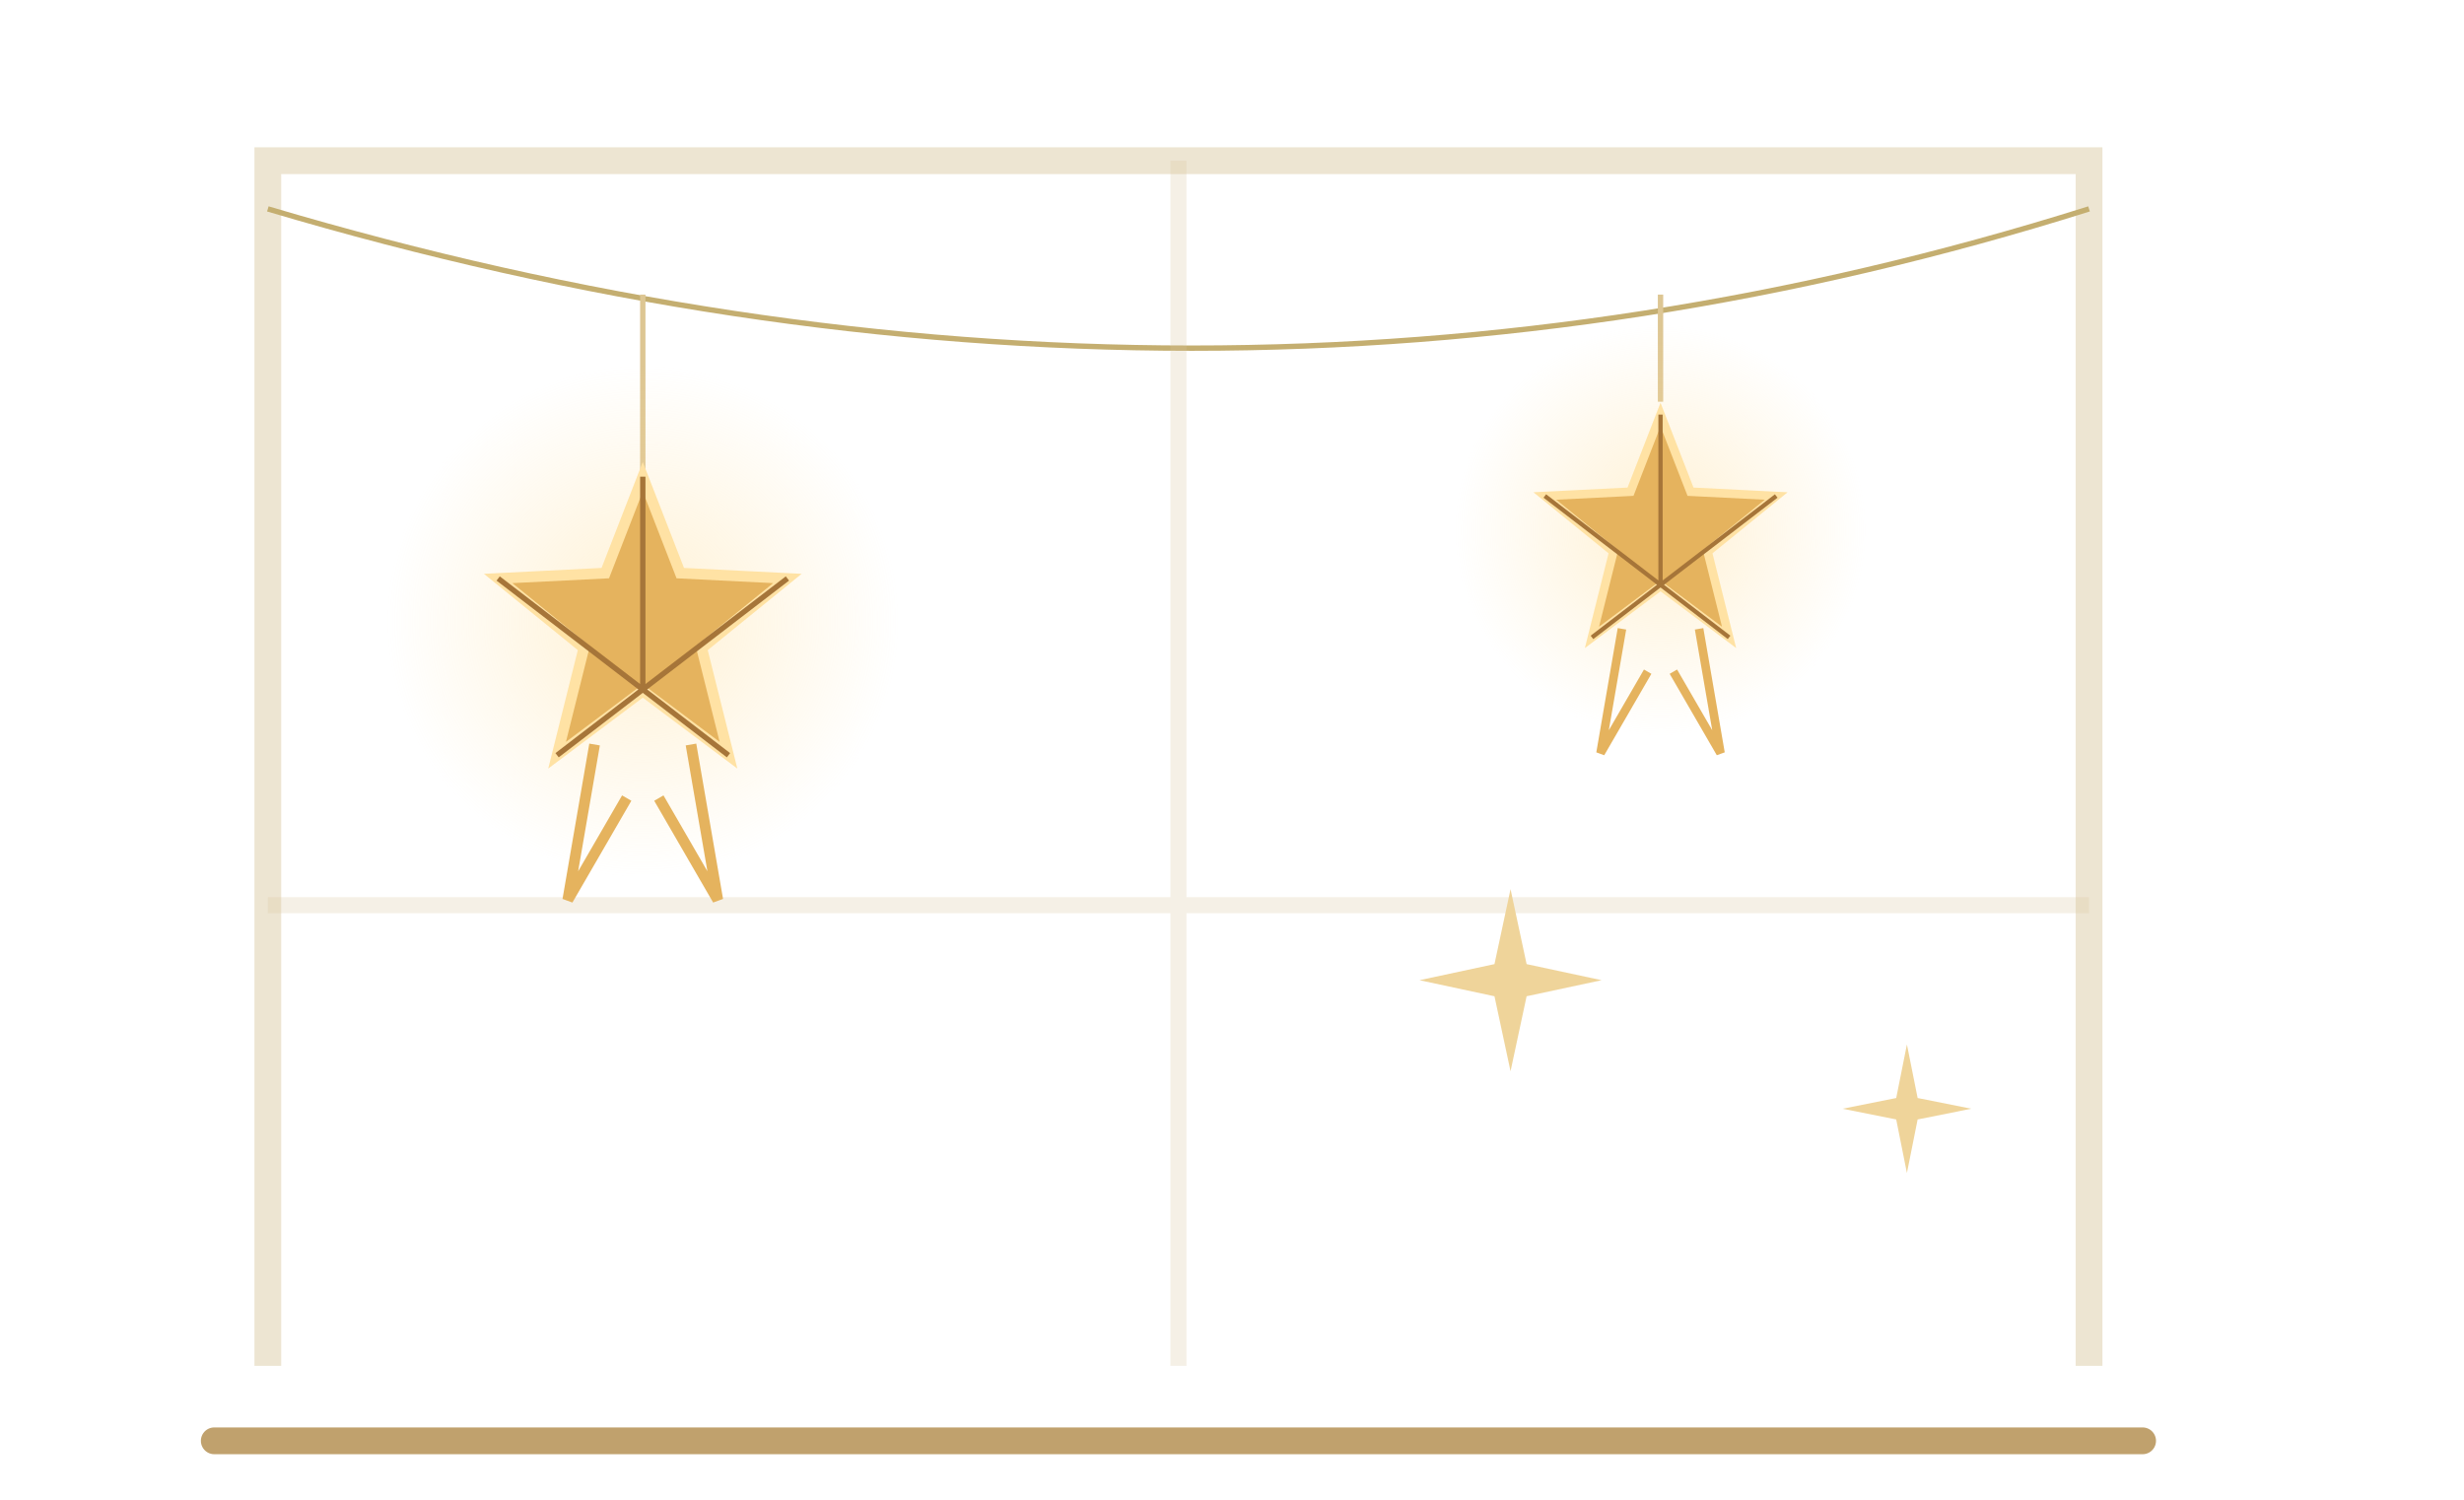
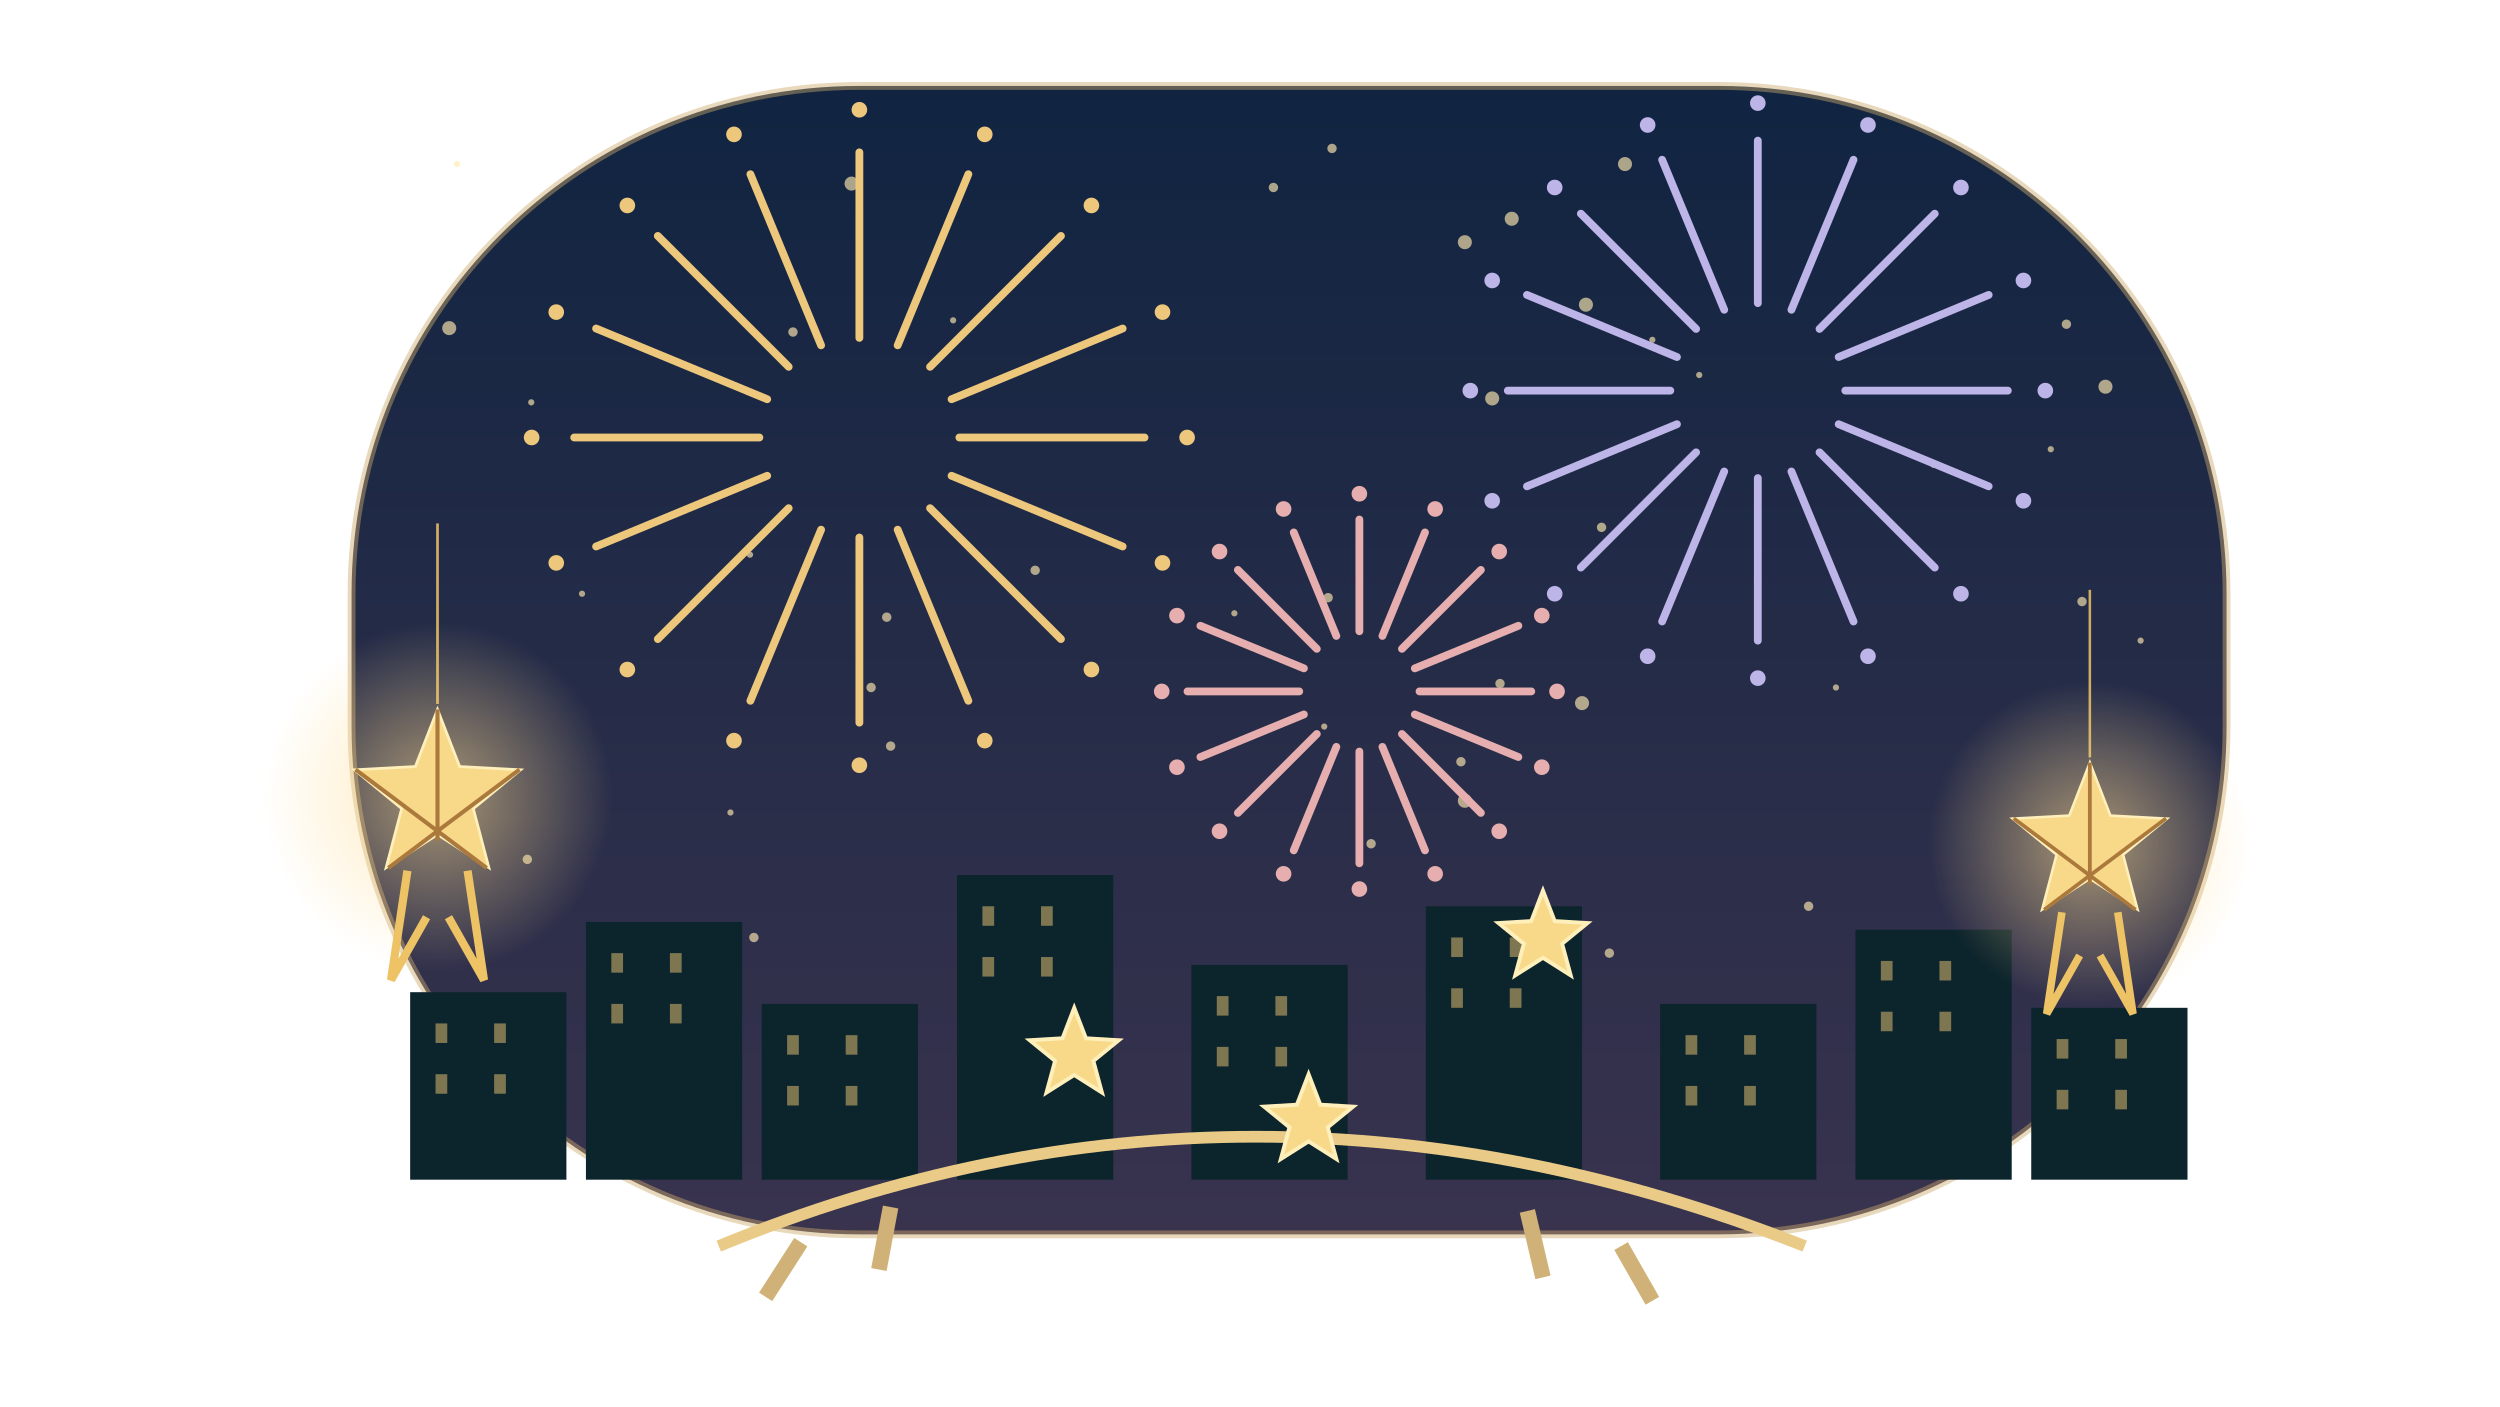
- <svg xmlns="http://www.w3.org/2000/svg" viewBox="0 0 460 280" fill="none">
+ <svg xmlns="http://www.w3.org/2000/svg" viewBox="0 0 640 360" fill="none">
  <defs>
-     <radialGradient id="halo">
-       <stop stop-color="#ffe0a0" stop-opacity=".45" />
-       <stop offset="1" stop-color="#ffe0a0" stop-opacity="0" />
+     <radialGradient id="glow">
+       <stop stop-color="#ffdc91" stop-opacity=".6" />
+       <stop offset="1" stop-color="#ffdc91" stop-opacity="0" />
    </radialGradient>
-     <g id="parol">
-       <circle r="48" fill="url(#halo)" />
-       <path d="m0-27 7 18 20 1-16 13 5 20L0 13-16 25l5-20-16-13 20-1Z" fill="#e5b35e" stroke="#ffe2a4" stroke-width="2" />
-       <path d="M0-27V13M-27-8 16 25M27-8-16 25" stroke="#a67539" />
-       <path d="m-9 23-5 29 11-19m12-10 5 29L3 33" stroke="#e5b35e" stroke-width="2" />
-     </g>
+     <linearGradient id="pine" x2="1" y2="1">
+       <stop stop-color="#6caa79" />
+       <stop offset="1" stop-color="#204c39" />
+     </linearGradient>
+     <linearGradient id="sky" x2="0" y2="1">
+       <stop stop-color="#102441" />
+       <stop offset="1" stop-color="#39334e" />
+     </linearGradient>
  </defs>
-   <path d="M50 255V30h340v225" stroke="#d8c79c" stroke-opacity=".45" stroke-width="5" />
-   <path d="M50 39Q225 91 390 39" stroke="#c4ae70" />
-   <path d="M220 30v225M50 169h340" stroke="#d8c79c" stroke-opacity=".25" stroke-width="3" />
-   <g class="glow">
-     <path d="M120 55v38M310 55v20" stroke="#ddc693" />
-     <use href="#parol" transform="translate(120 116)" />
-     <use href="#parol" transform="translate(310 99) scale(.8)" />
+   <rect x="90" y="22" width="480" height="294" rx="130" fill="url(#sky)" stroke="#cda96c" stroke-opacity=".45" stroke-width="2" />
+   <circle cx="412" cy="244" r="1.2" fill="#ffe9b0" opacity=".65" />
+   <circle cx="203" cy="85" r="1.2" fill="#ffe9b0" opacity=".65" />
+   <circle cx="187" cy="208" r="0.8" fill="#ffe9b0" opacity=".65" />
+   <circle cx="218" cy="47" r="1.8" fill="#ffe9b0" opacity=".65" />
+   <circle cx="266" cy="241" r="1.2" fill="#ffe9b0" opacity=".65" />
+   <circle cx="525" cy="115" r="0.8" fill="#ffe9b0" opacity=".65" />
+   <circle cx="192" cy="142" r="0.8" fill="#ffe9b0" opacity=".65" />
+   <circle cx="463" cy="232" r="1.2" fill="#ffe9b0" opacity=".65" />
+   <circle cx="539" cy="99" r="1.8" fill="#ffe9b0" opacity=".65" />
+   <circle cx="316" cy="157" r="0.8" fill="#ffe9b0" opacity=".65" />
+   <circle cx="387" cy="56" r="1.8" fill="#ffe9b0" opacity=".65" />
+   <circle cx="435" cy="96" r="0.8" fill="#ffe9b0" opacity=".65" />
+   <circle cx="382" cy="102" r="1.8" fill="#ffe9b0" opacity=".65" />
+   <circle cx="193" cy="240" r="1.2" fill="#ffe9b0" opacity=".65" />
+   <circle cx="135" cy="220" r="1.2" fill="#ffe9b0" opacity=".65" />
+   <circle cx="410" cy="135" r="1.2" fill="#ffe9b0" opacity=".65" />
+   <circle cx="223" cy="176" r="1.2" fill="#ffe9b0" opacity=".65" />
+   <circle cx="374" cy="195" r="1.2" fill="#ffe9b0" opacity=".65" />
+   <circle cx="149" cy="152" r="0.8" fill="#ffe9b0" opacity=".65" />
+   <circle cx="227" cy="158" r="1.2" fill="#ffe9b0" opacity=".65" />
+   <circle cx="529" cy="83" r="1.2" fill="#ffe9b0" opacity=".65" />
+   <circle cx="416" cy="42" r="1.8" fill="#ffe9b0" opacity=".65" />
+   <circle cx="405" cy="180" r="1.8" fill="#ffe9b0" opacity=".65" />
+   <circle cx="326" cy="48" r="1.2" fill="#ffe9b0" opacity=".65" />
+   <circle cx="406" cy="78" r="1.8" fill="#ffe9b0" opacity=".65" />
+   <circle cx="228" cy="191" r="1.2" fill="#ffe9b0" opacity=".65" />
+   <circle cx="298" cy="79" r="0.8" fill="#ffe9b0" opacity=".65" />
+   <circle cx="265" cy="146" r="1.2" fill="#ffe9b0" opacity=".65" />
+   <circle cx="339" cy="186" r="0.8" fill="#ffe9b0" opacity=".65" />
+   <circle cx="375" cy="62" r="1.8" fill="#ffe9b0" opacity=".65" />
+   <circle cx="115" cy="84" r="1.8" fill="#ffe9b0" opacity=".65" />
+   <circle cx="470" cy="176" r="0.8" fill="#ffe9b0" opacity=".65" />
+   <circle cx="340" cy="153" r="1.2" fill="#ffe9b0" opacity=".65" />
+   <circle cx="548" cy="164" r="0.8" fill="#ffe9b0" opacity=".65" />
+   <circle cx="384" cy="175" r="1.2" fill="#ffe9b0" opacity=".65" />
+   <circle cx="341" cy="38" r="1.2" fill="#ffe9b0" opacity=".65" />
+   <circle cx="244" cy="82" r="0.8" fill="#ffe9b0" opacity=".65" />
+   <circle cx="533" cy="154" r="1.2" fill="#ffe9b0" opacity=".65" />
+   <circle cx="495" cy="119" r="0.8" fill="#ffe9b0" opacity=".65" />
+   <circle cx="136" cy="103" r="0.8" fill="#ffe9b0" opacity=".65" />
+   <circle cx="375" cy="205" r="1.8" fill="#ffe9b0" opacity=".65" />
+   <circle cx="117" cy="42" r="0.8" fill="#ffe9b0" opacity=".65" />
+   <circle cx="351" cy="216" r="1.2" fill="#ffe9b0" opacity=".65" />
+   <circle cx="423" cy="87" r="0.8" fill="#ffe9b0" opacity=".65" />
+   <circle cx="508" cy="244" r="0.8" fill="#ffe9b0" opacity=".65" />
+   <path d="M105 302v-48h40v48" fill="#0c242c" />
+   <path d="M113 262v5m0 8v5" stroke="#edc876" opacity=".5" stroke-width="3" />
+   <path d="M128 262v5m0 8v5" stroke="#edc876" opacity=".5" stroke-width="3" />
+   <path d="M150 302v-66h40v66" fill="#0c242c" />
+   <path d="M158 244v5m0 8v5" stroke="#edc876" opacity=".5" stroke-width="3" />
+   <path d="M173 244v5m0 8v5" stroke="#edc876" opacity=".5" stroke-width="3" />
+   <path d="M195 302v-45h40v45" fill="#0c242c" />
+   <path d="M203 265v5m0 8v5" stroke="#edc876" opacity=".5" stroke-width="3" />
+   <path d="M218 265v5m0 8v5" stroke="#edc876" opacity=".5" stroke-width="3" />
+   <path d="M245 302v-78h40v78" fill="#0c242c" />
+   <path d="M253 232v5m0 8v5" stroke="#edc876" opacity=".5" stroke-width="3" />
+   <path d="M268 232v5m0 8v5" stroke="#edc876" opacity=".5" stroke-width="3" />
+   <path d="M305 302v-55h40v55" fill="#0c242c" />
+   <path d="M313 255v5m0 8v5" stroke="#edc876" opacity=".5" stroke-width="3" />
+   <path d="M328 255v5m0 8v5" stroke="#edc876" opacity=".5" stroke-width="3" />
+   <path d="M365 302v-70h40v70" fill="#0c242c" />
+   <path d="M373 240v5m0 8v5" stroke="#edc876" opacity=".5" stroke-width="3" />
+   <path d="M388 240v5m0 8v5" stroke="#edc876" opacity=".5" stroke-width="3" />
+   <path d="M425 302v-45h40v45" fill="#0c242c" />
+   <path d="M433 265v5m0 8v5" stroke="#edc876" opacity=".5" stroke-width="3" />
+   <path d="M448 265v5m0 8v5" stroke="#edc876" opacity=".5" stroke-width="3" />
+   <path d="M475 302v-64h40v64" fill="#0c242c" />
+   <path d="M483 246v5m0 8v5" stroke="#edc876" opacity=".5" stroke-width="3" />
+   <path d="M498 246v5m0 8v5" stroke="#edc876" opacity=".5" stroke-width="3" />
+   <path d="M520 302v-44h40v44" fill="#0c242c" />
+   <path d="M528 266v5m0 8v5" stroke="#edc876" opacity=".5" stroke-width="3" />
+   <path d="M543 266v5m0 8v5" stroke="#edc876" opacity=".5" stroke-width="3" />
+   <path d="M245.6 112.0 293.0 112.0" stroke="#edc77c" stroke-width="2" stroke-linecap="round" />
+   <circle cx="303.9" cy="112.0" r="2" fill="#edc77c" />
+   <path d="M243.6 121.8 287.4 139.9" stroke="#edc77c" stroke-width="2" stroke-linecap="round" />
+   <circle cx="297.6" cy="144.1" r="2" fill="#edc77c" />
+   <path d="M238.1 130.1 271.6 163.6" stroke="#edc77c" stroke-width="2" stroke-linecap="round" />
+   <circle cx="279.4" cy="171.4" r="2" fill="#edc77c" />
+   <path d="M229.8 135.6 247.9 179.4" stroke="#edc77c" stroke-width="2" stroke-linecap="round" />
+   <circle cx="252.1" cy="189.6" r="2" fill="#edc77c" />
+   <path d="M220.0 137.6 220.0 185.0" stroke="#edc77c" stroke-width="2" stroke-linecap="round" />
+   <circle cx="220.0" cy="195.9" r="2" fill="#edc77c" />
+   <path d="M210.2 135.6 192.1 179.4" stroke="#edc77c" stroke-width="2" stroke-linecap="round" />
+   <circle cx="187.9" cy="189.6" r="2" fill="#edc77c" />
+   <path d="M201.9 130.1 168.4 163.6" stroke="#edc77c" stroke-width="2" stroke-linecap="round" />
+   <circle cx="160.6" cy="171.4" r="2" fill="#edc77c" />
+   <path d="M196.4 121.8 152.6 139.9" stroke="#edc77c" stroke-width="2" stroke-linecap="round" />
+   <circle cx="142.4" cy="144.1" r="2" fill="#edc77c" />
+   <path d="M194.4 112.0 147.0 112.0" stroke="#edc77c" stroke-width="2" stroke-linecap="round" />
+   <circle cx="136.1" cy="112.0" r="2" fill="#edc77c" />
+   <path d="M196.4 102.2 152.6 84.1" stroke="#edc77c" stroke-width="2" stroke-linecap="round" />
+   <circle cx="142.4" cy="79.9" r="2" fill="#edc77c" />
+   <path d="M201.9 93.9 168.4 60.4" stroke="#edc77c" stroke-width="2" stroke-linecap="round" />
+   <circle cx="160.6" cy="52.6" r="2" fill="#edc77c" />
+   <path d="M210.2 88.4 192.1 44.6" stroke="#edc77c" stroke-width="2" stroke-linecap="round" />
+   <circle cx="187.9" cy="34.4" r="2" fill="#edc77c" />
+   <path d="M220.0 86.5 220.0 39.0" stroke="#edc77c" stroke-width="2" stroke-linecap="round" />
+   <circle cx="220.0" cy="28.1" r="2" fill="#edc77c" />
+   <path d="M229.8 88.4 247.9 44.6" stroke="#edc77c" stroke-width="2" stroke-linecap="round" />
+   <circle cx="252.1" cy="34.4" r="2" fill="#edc77c" />
+   <path d="M238.1 93.9 271.6 60.4" stroke="#edc77c" stroke-width="2" stroke-linecap="round" />
+   <circle cx="279.4" cy="52.6" r="2" fill="#edc77c" />
+   <path d="M243.6 102.2 287.4 84.1" stroke="#edc77c" stroke-width="2" stroke-linecap="round" />
+   <circle cx="297.6" cy="79.9" r="2" fill="#edc77c" />
+   <path d="M472.4 100.0 514.0 100.0" stroke="#bdb4e8" stroke-width="2" stroke-linecap="round" />
+   <circle cx="523.6" cy="100.0" r="2" fill="#bdb4e8" />
+   <path d="M470.7 108.6 509.1 124.5" stroke="#bdb4e8" stroke-width="2" stroke-linecap="round" />
+   <circle cx="518.0" cy="128.2" r="2" fill="#bdb4e8" />
+   <path d="M465.8 115.8 495.3 145.3" stroke="#bdb4e8" stroke-width="2" stroke-linecap="round" />
+   <circle cx="502.0" cy="152.0" r="2" fill="#bdb4e8" />
+   <path d="M458.6 120.7 474.5 159.1" stroke="#bdb4e8" stroke-width="2" stroke-linecap="round" />
+   <circle cx="478.2" cy="168.0" r="2" fill="#bdb4e8" />
+   <path d="M450.0 122.4 450.0 164.0" stroke="#bdb4e8" stroke-width="2" stroke-linecap="round" />
+   <circle cx="450.0" cy="173.6" r="2" fill="#bdb4e8" />
+   <path d="M441.4 120.7 425.5 159.1" stroke="#bdb4e8" stroke-width="2" stroke-linecap="round" />
+   <circle cx="421.8" cy="168.0" r="2" fill="#bdb4e8" />
+   <path d="M434.2 115.8 404.7 145.3" stroke="#bdb4e8" stroke-width="2" stroke-linecap="round" />
+   <circle cx="398.0" cy="152.0" r="2" fill="#bdb4e8" />
+   <path d="M429.3 108.6 390.9 124.5" stroke="#bdb4e8" stroke-width="2" stroke-linecap="round" />
+   <circle cx="382.0" cy="128.2" r="2" fill="#bdb4e8" />
+   <path d="M427.6 100.0 386.0 100.0" stroke="#bdb4e8" stroke-width="2" stroke-linecap="round" />
+   <circle cx="376.4" cy="100.0" r="2" fill="#bdb4e8" />
+   <path d="M429.3 91.4 390.9 75.5" stroke="#bdb4e8" stroke-width="2" stroke-linecap="round" />
+   <circle cx="382.0" cy="71.8" r="2" fill="#bdb4e8" />
+   <path d="M434.2 84.2 404.7 54.7" stroke="#bdb4e8" stroke-width="2" stroke-linecap="round" />
+   <circle cx="398.0" cy="48.0" r="2" fill="#bdb4e8" />
+   <path d="M441.4 79.3 425.5 40.9" stroke="#bdb4e8" stroke-width="2" stroke-linecap="round" />
+   <circle cx="421.8" cy="32.0" r="2" fill="#bdb4e8" />
+   <path d="M450.0 77.6 450.0 36.0" stroke="#bdb4e8" stroke-width="2" stroke-linecap="round" />
+   <circle cx="450.0" cy="26.4" r="2" fill="#bdb4e8" />
+   <path d="M458.6 79.3 474.5 40.9" stroke="#bdb4e8" stroke-width="2" stroke-linecap="round" />
+   <circle cx="478.2" cy="32.0" r="2" fill="#bdb4e8" />
+   <path d="M465.8 84.2 495.3 54.7" stroke="#bdb4e8" stroke-width="2" stroke-linecap="round" />
+   <circle cx="502.0" cy="48.0" r="2" fill="#bdb4e8" />
+   <path d="M470.7 91.4 509.1 75.5" stroke="#bdb4e8" stroke-width="2" stroke-linecap="round" />
+   <circle cx="518.0" cy="71.8" r="2" fill="#bdb4e8" />
+   <path d="M363.4 177.0 392.0 177.0" stroke="#e6aeae" stroke-width="2" stroke-linecap="round" />
+   <circle cx="398.6" cy="177.0" r="2" fill="#e6aeae" />
+   <path d="M362.2 182.9 388.7 193.8" stroke="#e6aeae" stroke-width="2" stroke-linecap="round" />
+   <circle cx="394.7" cy="196.4" r="2" fill="#e6aeae" />
+   <path d="M358.9 187.9 379.1 208.1" stroke="#e6aeae" stroke-width="2" stroke-linecap="round" />
+   <circle cx="383.8" cy="212.8" r="2" fill="#e6aeae" />
+   <path d="M353.9 191.2 364.8 217.7" stroke="#e6aeae" stroke-width="2" stroke-linecap="round" />
+   <circle cx="367.4" cy="223.7" r="2" fill="#e6aeae" />
+   <path d="M348.0 192.4 348.0 221.0" stroke="#e6aeae" stroke-width="2" stroke-linecap="round" />
+   <circle cx="348.0" cy="227.6" r="2" fill="#e6aeae" />
+   <path d="M342.1 191.2 331.2 217.7" stroke="#e6aeae" stroke-width="2" stroke-linecap="round" />
+   <circle cx="328.6" cy="223.7" r="2" fill="#e6aeae" />
+   <path d="M337.1 187.9 316.9 208.1" stroke="#e6aeae" stroke-width="2" stroke-linecap="round" />
+   <circle cx="312.2" cy="212.8" r="2" fill="#e6aeae" />
+   <path d="M333.8 182.9 307.3 193.8" stroke="#e6aeae" stroke-width="2" stroke-linecap="round" />
+   <circle cx="301.3" cy="196.4" r="2" fill="#e6aeae" />
+   <path d="M332.6 177.0 304.0 177.0" stroke="#e6aeae" stroke-width="2" stroke-linecap="round" />
+   <circle cx="297.4" cy="177.0" r="2" fill="#e6aeae" />
+   <path d="M333.8 171.1 307.3 160.2" stroke="#e6aeae" stroke-width="2" stroke-linecap="round" />
+   <circle cx="301.3" cy="157.6" r="2" fill="#e6aeae" />
+   <path d="M337.1 166.1 316.9 145.9" stroke="#e6aeae" stroke-width="2" stroke-linecap="round" />
+   <circle cx="312.2" cy="141.2" r="2" fill="#e6aeae" />
+   <path d="M342.1 162.8 331.2 136.3" stroke="#e6aeae" stroke-width="2" stroke-linecap="round" />
+   <circle cx="328.6" cy="130.3" r="2" fill="#e6aeae" />
+   <path d="M348.0 161.6 348.0 133.0" stroke="#e6aeae" stroke-width="2" stroke-linecap="round" />
+   <circle cx="348.0" cy="126.4" r="2" fill="#e6aeae" />
+   <path d="M353.9 162.8 364.8 136.3" stroke="#e6aeae" stroke-width="2" stroke-linecap="round" />
+   <circle cx="367.4" cy="130.3" r="2" fill="#e6aeae" />
+   <path d="M358.9 166.1 379.1 145.9" stroke="#e6aeae" stroke-width="2" stroke-linecap="round" />
+   <circle cx="383.8" cy="141.2" r="2" fill="#e6aeae" />
+   <path d="M362.2 171.1 388.7 160.2" stroke="#e6aeae" stroke-width="2" stroke-linecap="round" />
+   <circle cx="394.7" cy="157.6" r="2" fill="#e6aeae" />
+   <g transform="translate(112 204) scale(0.7)">
+     <path d="M0-100V-34" stroke="#d0ac61" />
+     <circle r="64" fill="url(#glow)" />
+     <polygon points="0.0,-32.0 8.1,-11.1 30.4,-9.9 13.1,4.3 18.8,25.9 0.0,13.8 -18.8,25.9 -13.1,4.3 -30.4,-9.9 -8.1,-11.1" fill="#f8d989" stroke="#fff0bb" stroke-width="1" />
+     <path d="M0-32V16M-30-10 18 26M30-10-18 26" stroke="#ab793c" stroke-width="1.5" />
+     <path d="m-11 27-6 40 13-23m15-17 6 40L4 44" stroke="#edc366" stroke-width="3" />
  </g>
-   <g class="ny-only" fill="#efd49a">
-     <path d="m282 166 3 14 14 3-14 3-3 14-3-14-14-3 14-3Z" />
-     <path d="m356 195 2 10 10 2-10 2-2 10-2-10-10-2 10-2Z" />
+   <g transform="translate(535 216) scale(0.65)">
+     <path d="M0-100V-34" stroke="#d0ac61" />
+     <circle r="64" fill="url(#glow)" />
+     <polygon points="0.0,-32.0 8.1,-11.1 30.4,-9.9 13.1,4.3 18.8,25.9 0.0,13.8 -18.8,25.9 -13.1,4.3 -30.4,-9.9 -8.1,-11.1" fill="#f8d989" stroke="#fff0bb" stroke-width="1" />
+     <path d="M0-32V16M-30-10 18 26M30-10-18 26" stroke="#ab793c" stroke-width="1.5" />
+     <path d="m-11 27-6 40 13-23m15-17 6 40L4 44" stroke="#edc366" stroke-width="3" />
  </g>
-   <path d="M40 269h360" stroke="#c0a16d" stroke-width="5" stroke-linecap="round" />
+   <path d="M184 319q136-56 278 0" stroke="#e9cb87" stroke-width="3" />
+   <path d="m205 318-9 14m32-23-3 16m190-6 8 14m-32-23 4 17" stroke="#d0b278" stroke-width="4" />
+   <polygon points="275.0,258.0 278.0,265.8 286.4,266.3 279.9,271.6 282.1,279.7 275.0,275.2 267.9,279.7 270.1,271.6 263.6,266.3 272.0,265.8" fill="#f8d989" stroke="#fff0bb" stroke-width="1" />
+   <polygon points="395.0,228.0 398.0,235.8 406.4,236.3 399.9,241.6 402.1,249.7 395.0,245.2 387.9,249.7 390.1,241.6 383.6,236.3 392.0,235.8" fill="#f8d989" stroke="#fff0bb" stroke-width="1" />
+   <polygon points="335.0,275.0 338.0,282.8 346.4,283.3 339.9,288.6 342.1,296.7 335.0,292.2 327.9,296.7 330.1,288.6 323.6,283.3 332.0,282.8" fill="#f8d989" stroke="#fff0bb" stroke-width="1" />
</svg>
